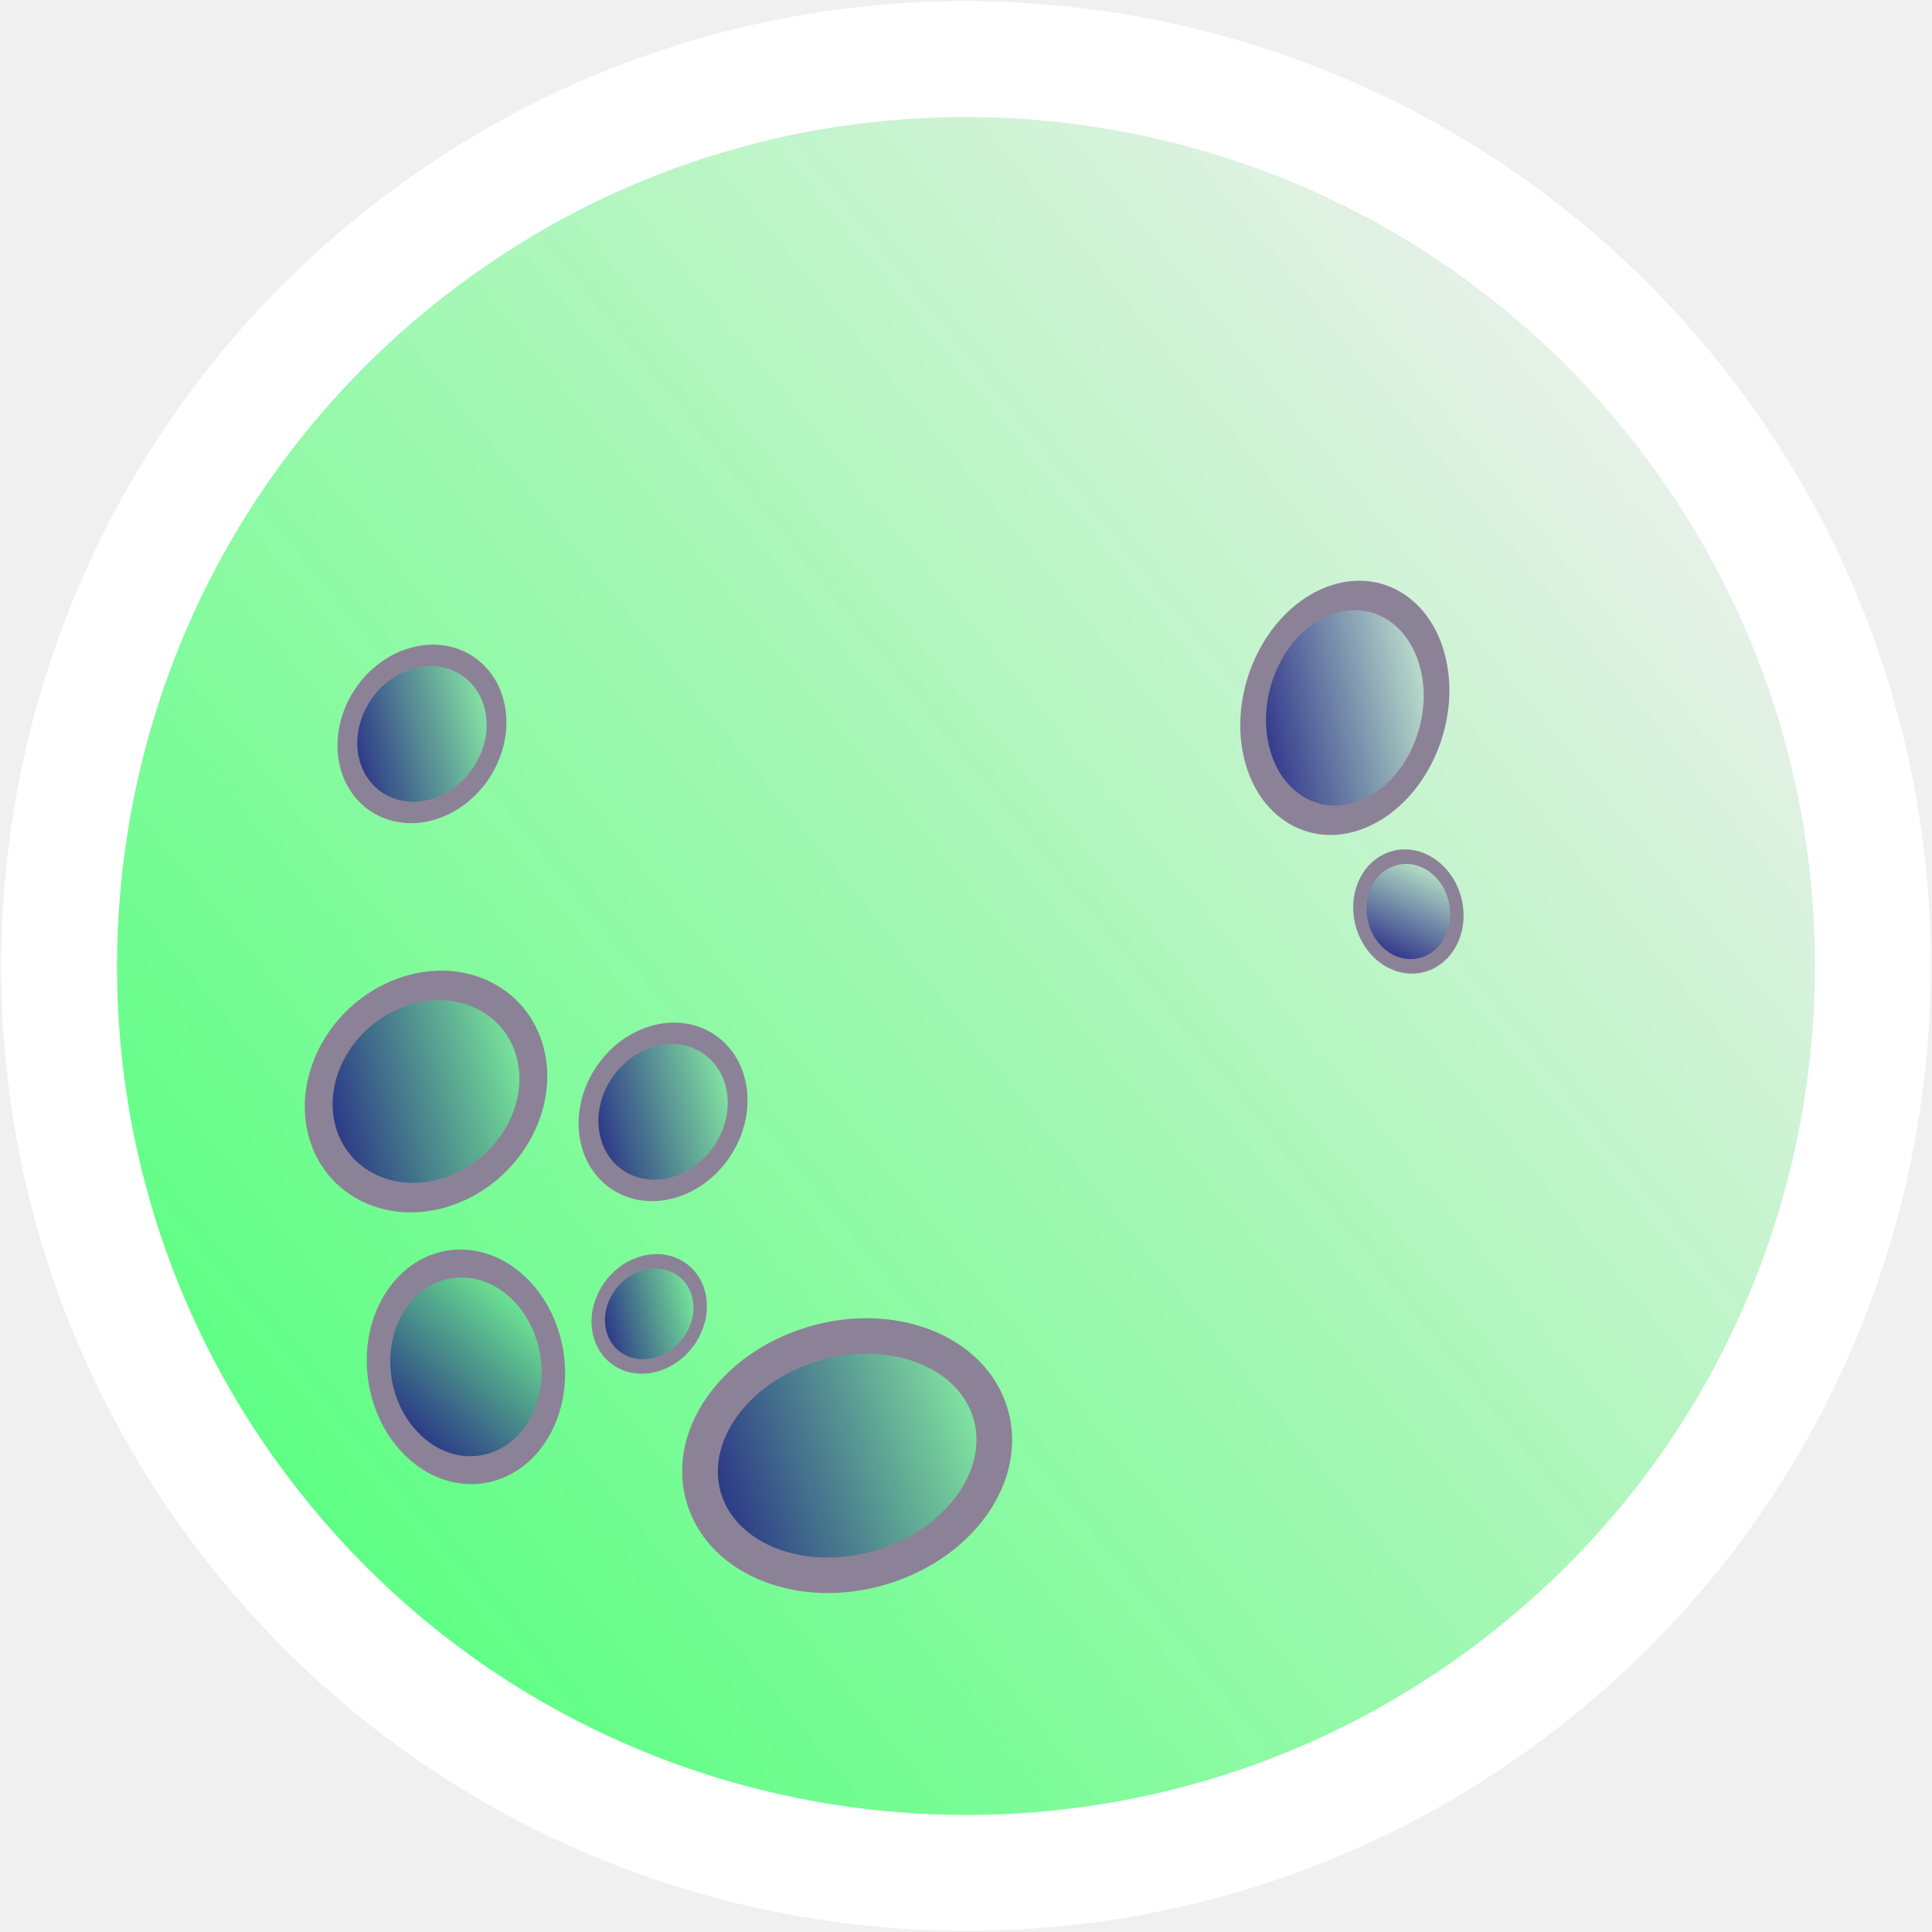
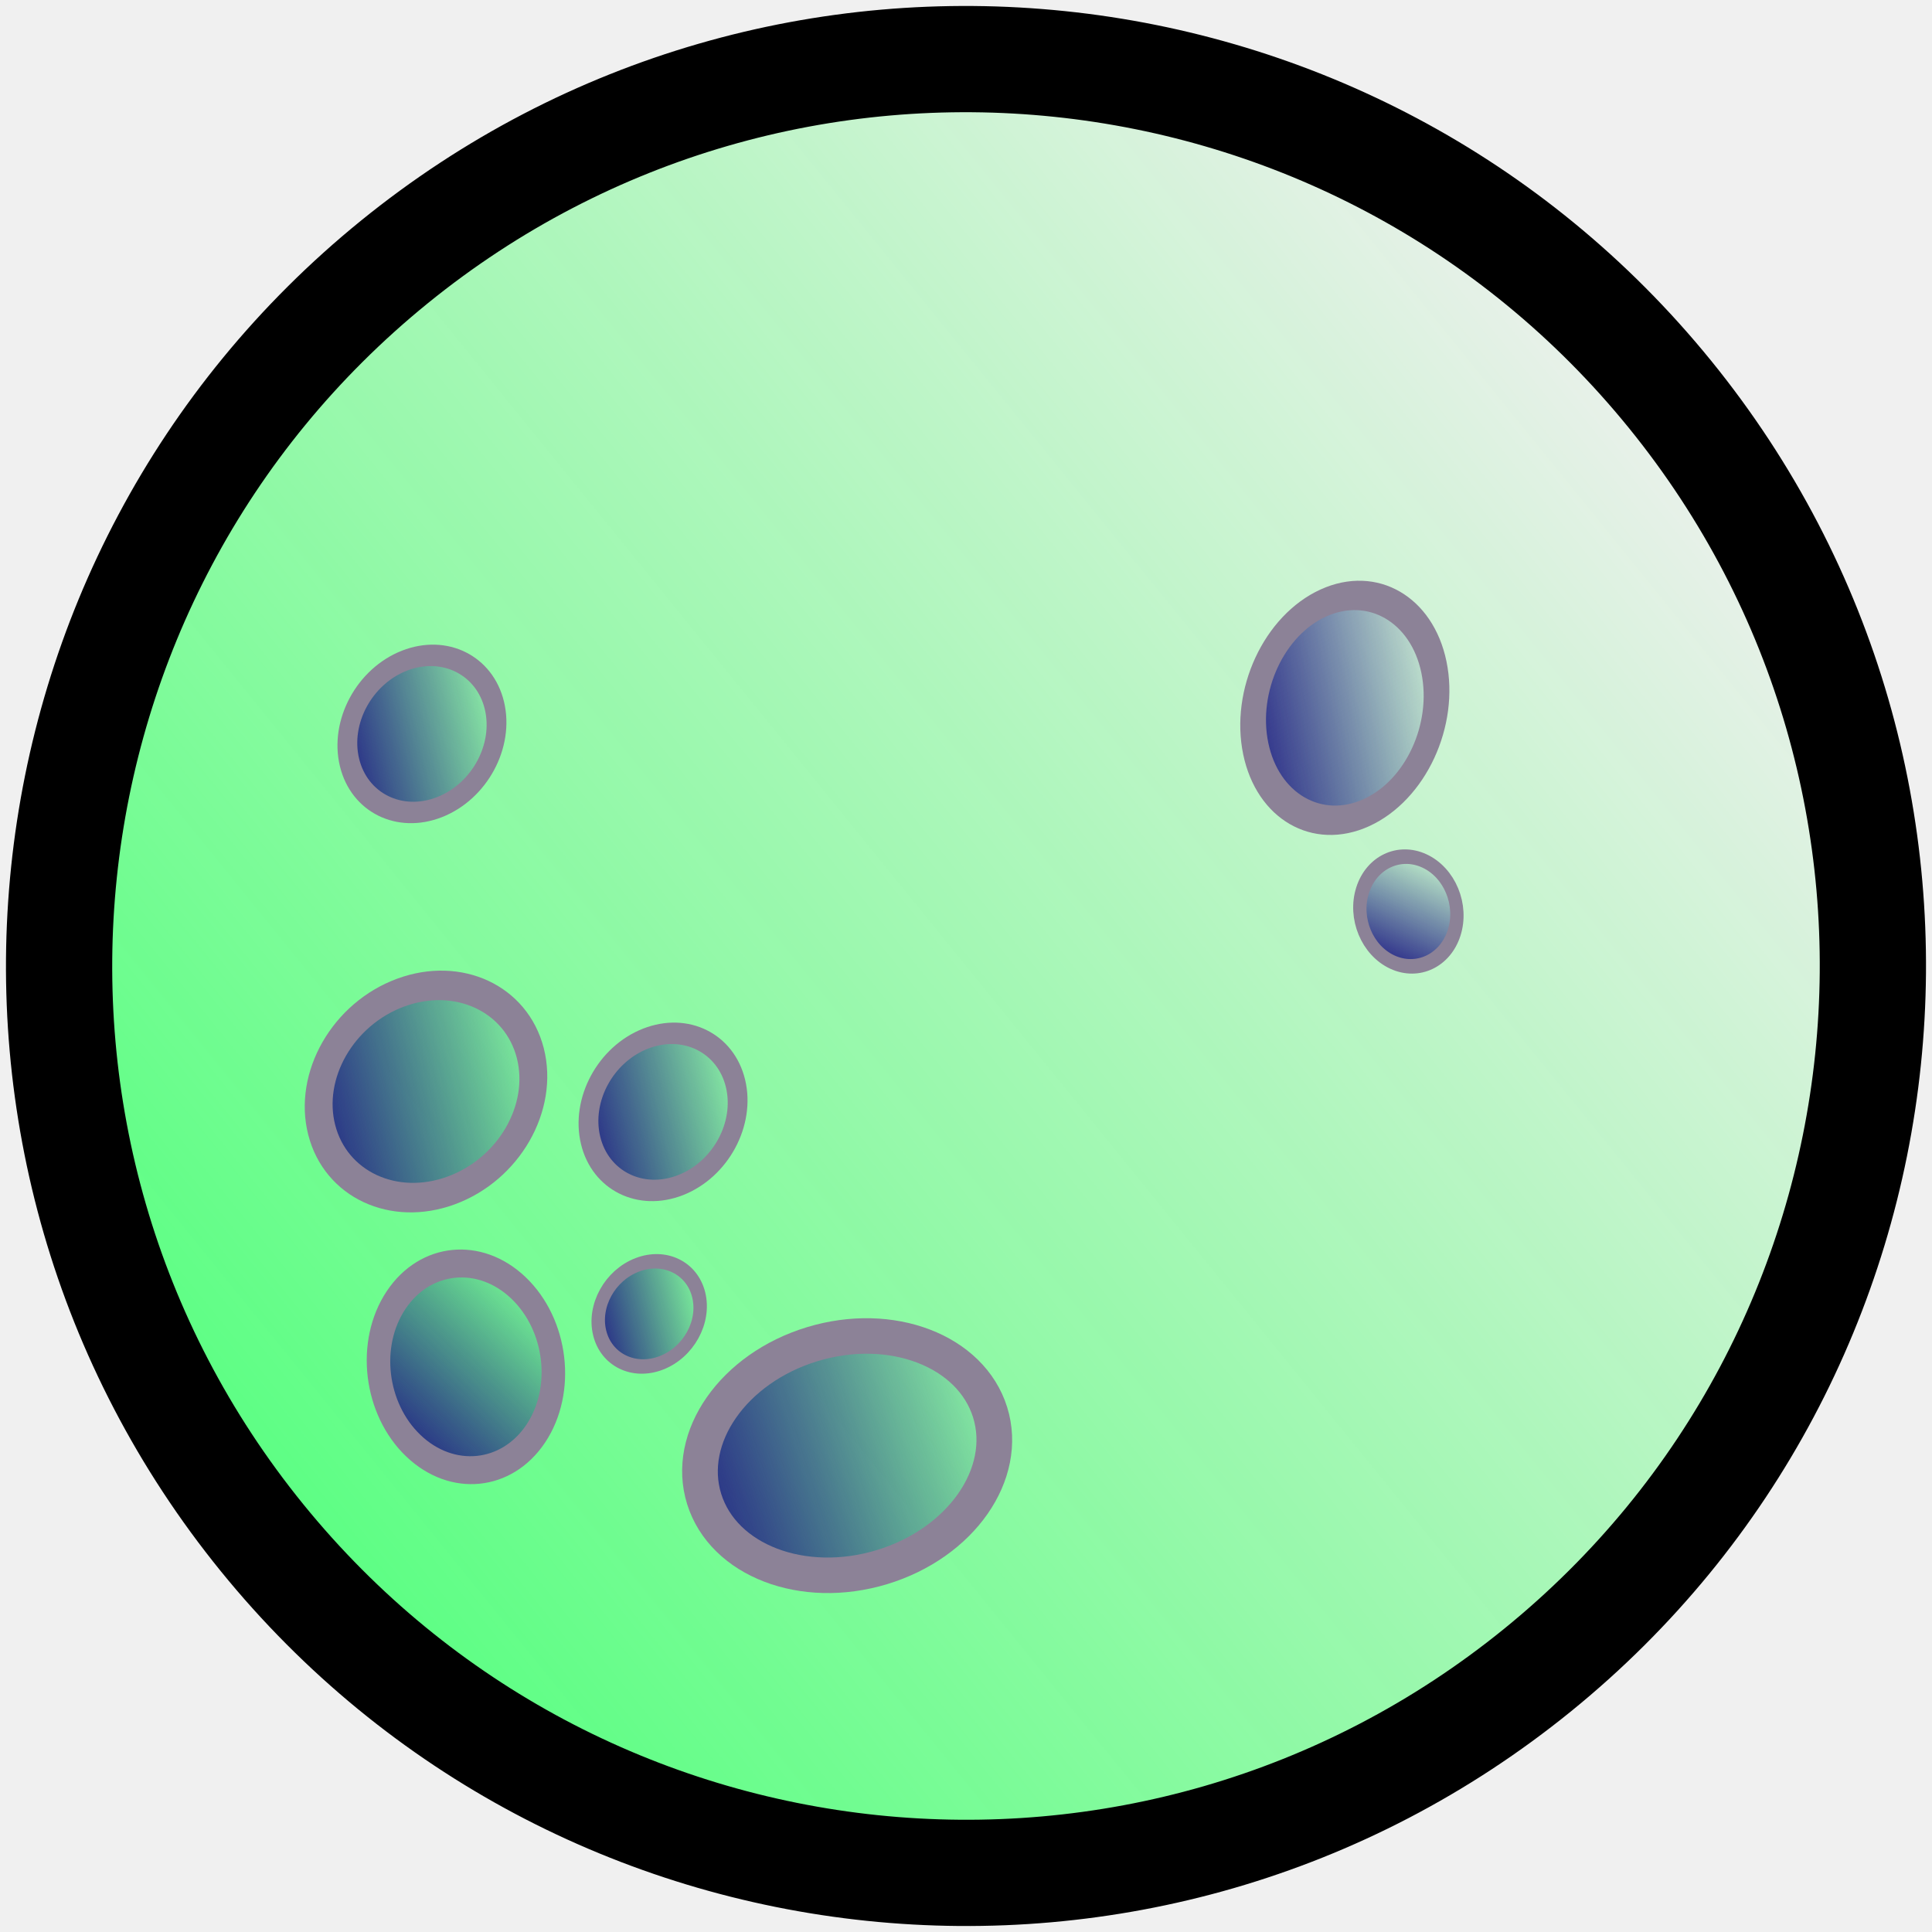
<svg xmlns="http://www.w3.org/2000/svg" xmlns:xlink="http://www.w3.org/1999/xlink" width="200" height="200" viewBox="0 0 52.917 52.917" version="1.1" id="svg5">
  <defs id="defs2">
    <linearGradient id="linearGradient20258">
      <stop style="stop-color:#55ff7f;stop-opacity:1;" offset="0" id="stop20254" />
      <stop style="stop-color:#55ff6f;stop-opacity:0;" offset="1" id="stop20256" />
    </linearGradient>
    <linearGradient id="linearGradient18741">
      <stop style="stop-color:#242286;stop-opacity:1;" offset="0" id="stop18737" />
      <stop style="stop-color:#242286;stop-opacity:0;" offset="1" id="stop18739" />
    </linearGradient>
    <linearGradient xlink:href="#linearGradient18741" id="linearGradient18743" x1="9.284" y1="19.812" x2="13.829" y2="19.812" gradientUnits="userSpaceOnUse" gradientTransform="matrix(1.061622,0,0,1.074584,-5.675131,1.866666)" />
    <linearGradient xlink:href="#linearGradient18741" id="linearGradient18747" gradientUnits="userSpaceOnUse" gradientTransform="matrix(1.061622,0,0,1.074584,-1.639035,14.03255)" x1="9.284" y1="19.812" x2="13.829" y2="19.812" />
    <linearGradient xlink:href="#linearGradient18741" id="linearGradient18751" gradientUnits="userSpaceOnUse" gradientTransform="matrix(1.293485,-1.2286406e-8,-1.236556e-8,1.379166,-33.49381,4.535113)" x1="9.284" y1="19.812" x2="13.829" y2="19.812" />
    <linearGradient xlink:href="#linearGradient18741" id="linearGradient19481" gradientUnits="userSpaceOnUse" gradientTransform="matrix(1.515954,2.017781e-8,0,1.45714,-13.62465,3.386538)" x1="9.284" y1="19.812" x2="13.829" y2="19.812" />
    <linearGradient xlink:href="#linearGradient18741" id="linearGradient19485" gradientUnits="userSpaceOnUse" gradientTransform="matrix(0.7237295,0,0,0.7203884,0.3853122,26.0216)" x1="9.284" y1="19.812" x2="13.829" y2="19.812" />
    <linearGradient xlink:href="#linearGradient18741" id="linearGradient19489" gradientUnits="userSpaceOnUse" gradientTransform="matrix(2.03785,0,-1.431215e-8,1.667325,-13.26911,11.8558)" x1="9.284" y1="19.812" x2="13.829" y2="19.812" />
    <linearGradient xlink:href="#linearGradient18741" id="linearGradient19493" gradientUnits="userSpaceOnUse" gradientTransform="matrix(1.336407,0,0,1.527102,17.52858,3.543714)" x1="9.284" y1="19.812" x2="13.829" y2="19.812" />
    <linearGradient xlink:href="#linearGradient18741" id="linearGradient19497" gradientUnits="userSpaceOnUse" gradientTransform="matrix(0.7237295,0,0,0.7203884,-14.85698,30.40475)" x1="9.284" y1="19.812" x2="13.829" y2="19.812" />
    <linearGradient xlink:href="#linearGradient20258" id="linearGradient20260" x1="-22.565" y1="37.218" x2="30.287" y2="37.218" gradientUnits="userSpaceOnUse" />
  </defs>
  <g id="layer1">
-     <circle style="fill:url(#linearGradient20260);fill-opacity:1;stroke:#ffffff;stroke-width:3.175;stroke-dasharray:none;stroke-opacity:1" id="path1834" cx="3.861" cy="37.218" r="24.839" transform="rotate(-39.07727)" />
+     <circle style="fill:url(#linearGradient20260);fill-opacity:1;stroke:#000000;stroke-width:2.91;stroke-dasharray:none;stroke-opacity:1" id="path1834" cx="3.861" cy="37.218" r="24.839" transform="rotate(-39.07727)" />
    <ellipse style="fill:url(#linearGradient18743);fill-opacity:1;stroke:#8c8297;stroke-width:0.565;stroke-dasharray:none;stroke-opacity:1" id="path4597" ry="2.062" rx="2.132" cy="23.156" cx="6.594" transform="matrix(0.9307499,-0.3656563,0.2340454,0.9722257,0,0)" />
    <ellipse style="fill:url(#linearGradient18747);fill-opacity:1;stroke:#8c8297;stroke-width:0.565;stroke-dasharray:none;stroke-opacity:1" id="ellipse18745" ry="2.062" rx="2.132" cy="35.322" cx="10.63" transform="matrix(0.9307499,-0.3656563,0.2340454,0.9722257,0,0)" />
    <ellipse style="fill:url(#linearGradient18751);fill-opacity:1;stroke:#8c8297;stroke-width:0.707;stroke-dasharray:none;stroke-opacity:1" id="ellipse18749" ry="2.646" rx="2.597" cy="31.859" cx="-18.545" transform="matrix(0.5543072,-0.8323122,0.7232301,0.6906071,0,0)" />
    <ellipse style="fill:url(#linearGradient19481);fill-opacity:1;stroke:#8c8297;stroke-width:0.786;stroke-dasharray:none;stroke-opacity:1" id="ellipse19479" ry="2.796" rx="3.044" cy="32.255" cx="3.895" transform="matrix(0.9382524,-0.3459514,0.2484517,0.9686443,0,0)" />
    <ellipse style="fill:url(#linearGradient19485);fill-opacity:1;stroke:#8c8297;stroke-width:0.382;stroke-dasharray:none;stroke-opacity:1" id="ellipse19483" ry="1.382" rx="1.453" cy="40.294" cx="8.749" transform="matrix(0.9332745,-0.3591639,0.2386473,0.9711063,0,0)" />
    <ellipse style="fill:url(#linearGradient19489);fill-opacity:1;stroke:#8c8297;stroke-width:0.975;stroke-dasharray:none;stroke-opacity:1" id="ellipse19487" ry="3.199" rx="4.092" cy="44.889" cx="10.282" transform="matrix(0.9569591,-0.2902228,0.2977028,0.9546586,0,0)" />
    <ellipse style="fill:url(#linearGradient19493);fill-opacity:1;stroke:#8c8297;stroke-width:0.756;stroke-dasharray:none;stroke-opacity:1" id="ellipse19491" ry="2.93" rx="2.683" cy="33.798" cx="32.973" transform="matrix(0.9094644,-0.4157817,0.2025788,0.979266,0,0)" />
    <ellipse style="fill:url(#linearGradient19497);fill-opacity:1;stroke:#8c8297;stroke-width:0.382;stroke-dasharray:none;stroke-opacity:1" id="ellipse19495" ry="1.382" rx="1.453" cy="44.677" cx="-6.493" transform="matrix(0.3025434,-0.9531356,0.9073922,0.4202848,0,0)" />
  </g>
</svg>
